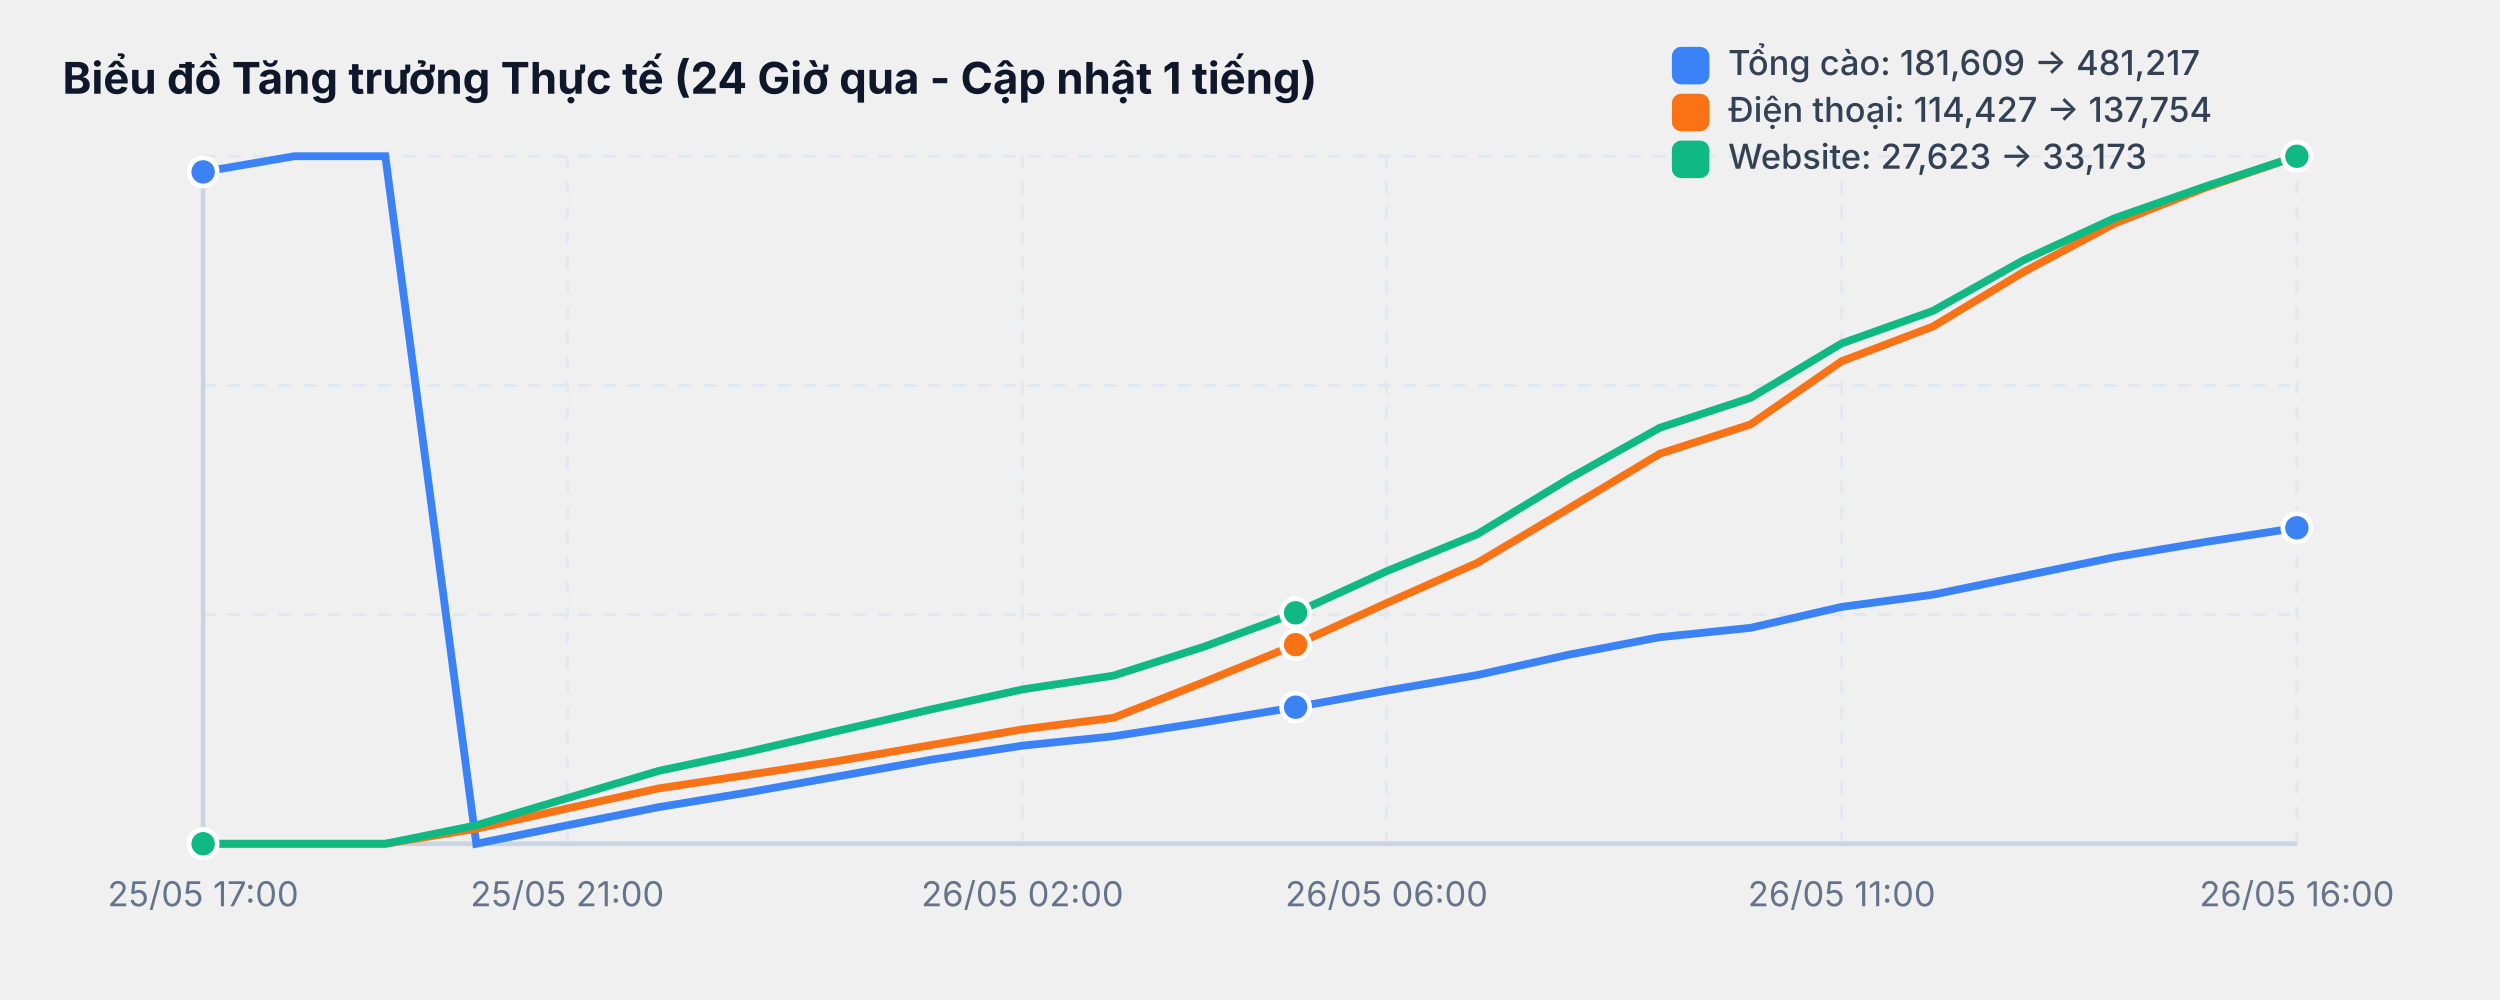
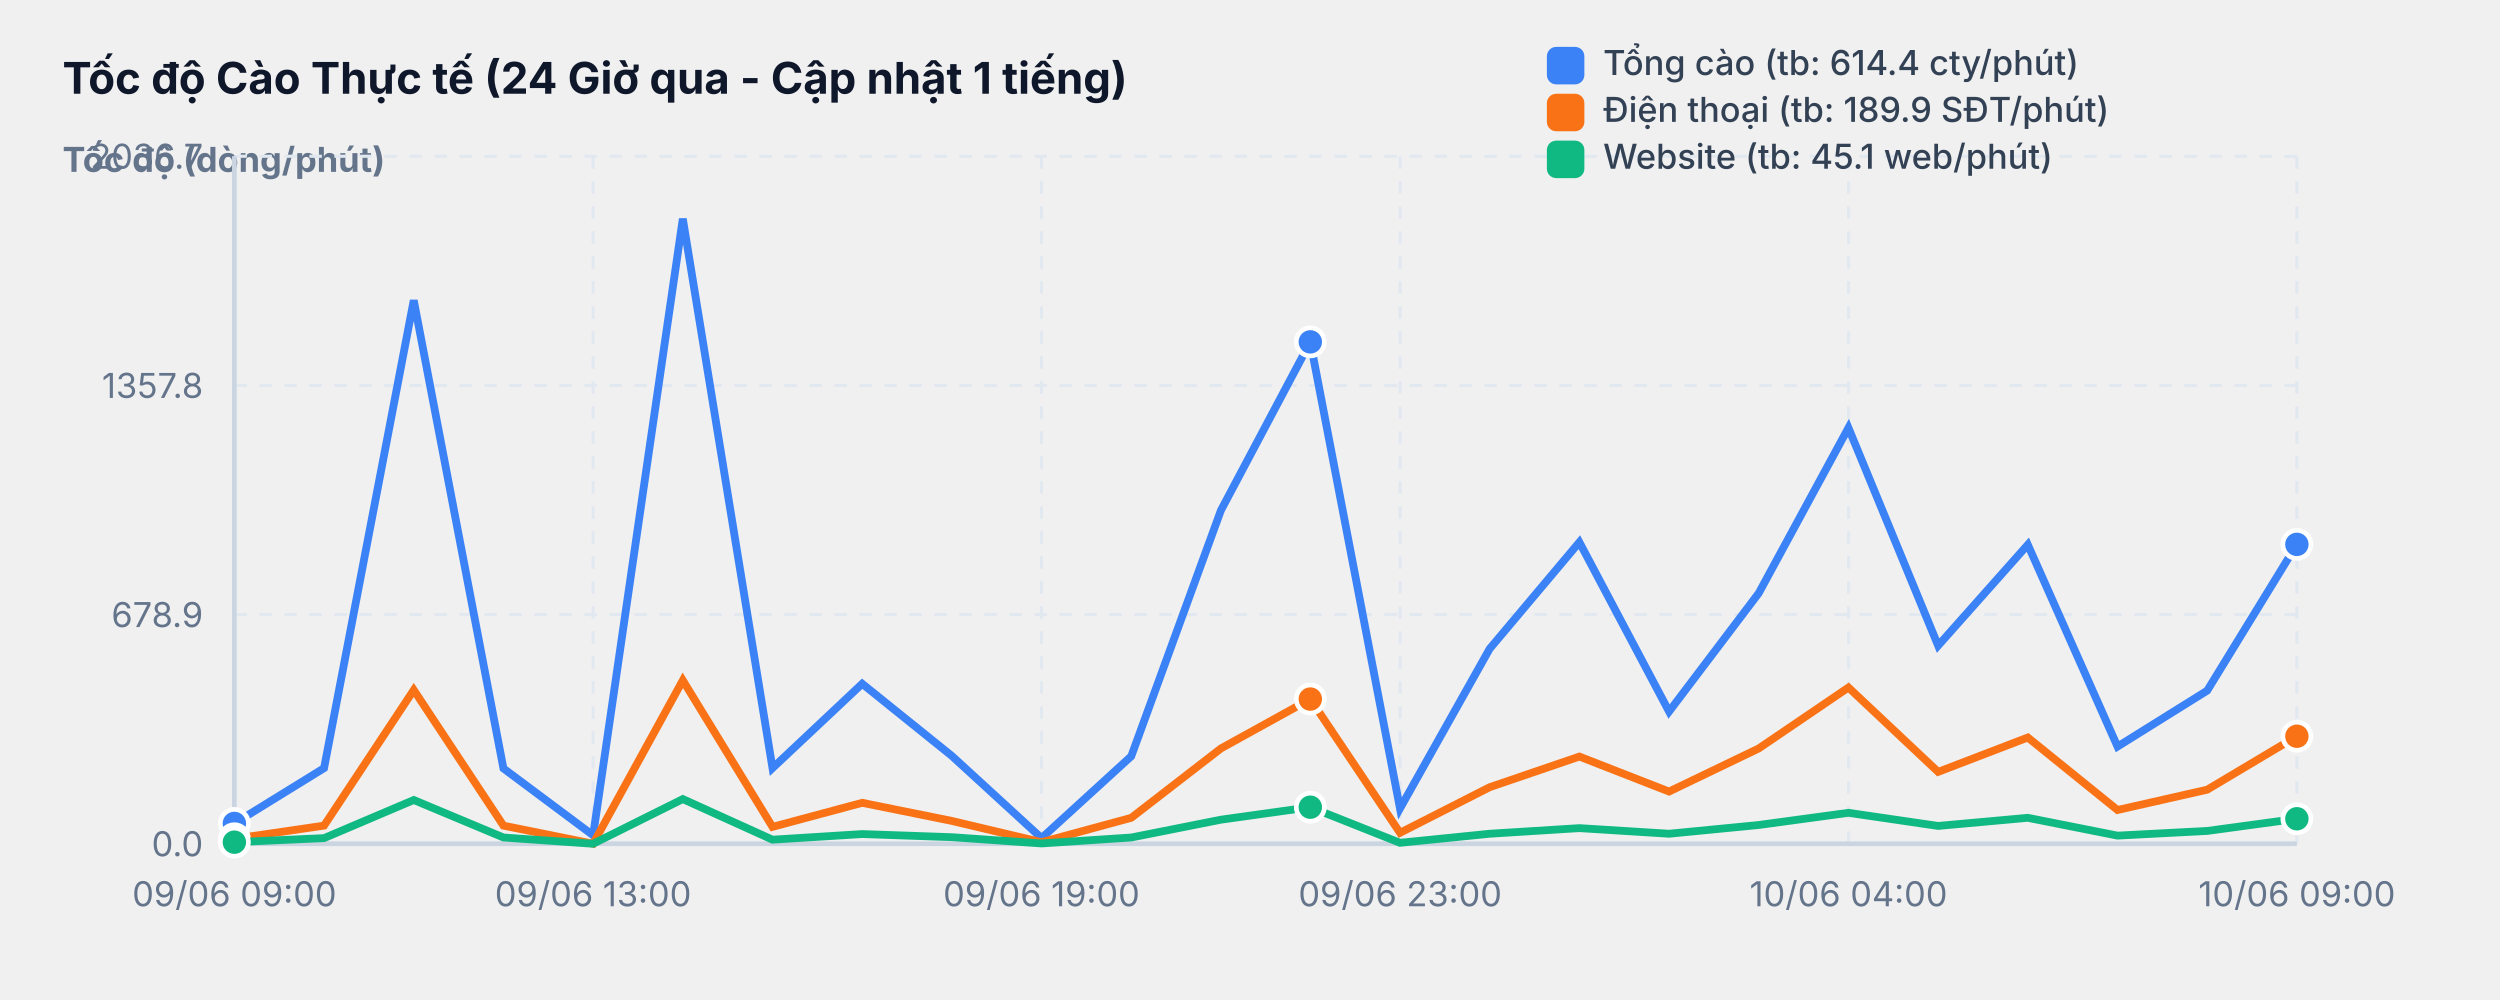
<svg xmlns="http://www.w3.org/2000/svg" viewBox="0 0 800 320" width="100%" height="320" style="background-color: #f8fafc; border: 1px solid #e2e8f0; border-radius: 12px; font-family: system-ui, -apple-system, sans-serif;">
  <style>
        .grid-line { stroke: #e2e8f0; stroke-width: 1; stroke-dasharray: 4 4; fill: none; }
        .axis-line { stroke: #cbd5e1; stroke-width: 1.5; fill: none; }
        .axis-text { fill: #64748b; font-size: 11px; }
        .title { fill: #0f172a; font-size: 14px; font-weight: bold; }
        .legend-text { fill: #334155; font-size: 11px; font-weight: 500; }
        .line-total { stroke: #3b82f6; stroke-width: 2.5; fill: none; stroke-linecap: round; }
        .line-phone { stroke: #f97316; stroke-width: 2.5; fill: none; stroke-linecap: round; }
        .line-web { stroke: #10b981; stroke-width: 2.5; fill: none; stroke-linecap: round; }
        .dot-total { fill: #3b82f6; stroke: #ffffff; stroke-width: 1.5; }
        .dot-phone { fill: #f97316; stroke: #ffffff; stroke-width: 1.5; }
        .dot-web { fill: #10b981; stroke: #ffffff; stroke-width: 1.5; }
        @media (prefers-color-scheme: dark) {
            svg { background-color: #0f172a !important; border-color: #334155 !important; }
            .grid-line { stroke: #334155; }
            .axis-line { stroke: #475569; }
            .axis-text { fill: #94a3b8; }
            .title { fill: #f8fafc; }
            .legend-text { fill: #cbd5e1; }
            .dot-total { stroke: #0f172a; }
            .dot-phone { stroke: #0f172a; }
            .dot-web { stroke: #0f172a; }
        }
    </style>
-   <text x="20" y="30" class="title">Biểu đồ Tăng trưởng Thực tế (24 Giờ qua - Cập nhật 1 tiếng)</text>
-   <line x1="65" y1="50.0" x2="735" y2="50.0" class="grid-line" />
-   <line x1="65" y1="123.333" x2="735" y2="123.333" class="grid-line" />
-   <line x1="65" y1="196.667" x2="735" y2="196.667" class="grid-line" />
-   <line x1="65" y1="270.0" x2="735" y2="270.0" class="grid-line" />
-   <line x1="65.0" y1="50" x2="65.0" y2="270" class="grid-line" />
-   <text x="65.0" y="290" text-anchor="middle" class="axis-text">25/05 17:00</text>
-   <line x1="181.522" y1="50" x2="181.522" y2="270" class="grid-line" />
-   <text x="181.522" y="290" text-anchor="middle" class="axis-text">25/05 21:00</text>
-   <line x1="327.174" y1="50" x2="327.174" y2="270" class="grid-line" />
-   <text x="327.174" y="290" text-anchor="middle" class="axis-text">26/05 02:00</text>
-   <line x1="443.696" y1="50" x2="443.696" y2="270" class="grid-line" />
-   <text x="443.696" y="290" text-anchor="middle" class="axis-text">26/05 06:00</text>
-   <line x1="589.348" y1="50" x2="589.348" y2="270" class="grid-line" />
-   <text x="589.348" y="290" text-anchor="middle" class="axis-text">26/05 11:00</text>
+   <text x="20" y="30" class="title">Tốc độ Cào Thực tế (24 Giờ qua - Cập nhật 1 tiếng)</text>
+   <text x="20" y="55" class="axis-text" font-weight="bold">Tốc độ (dòng/phút)</text>
+   <line x1="75" y1="50.0" x2="735" y2="50.0" class="grid-line" />
+   <text x="65" y="54.0" text-anchor="end" class="axis-text">2036.7</text>
+   <line x1="75" y1="123.333" x2="735" y2="123.333" class="grid-line" />
+   <text x="65" y="127.333" text-anchor="end" class="axis-text">1357.8</text>
+   <line x1="75" y1="196.667" x2="735" y2="196.667" class="grid-line" />
+   <text x="65" y="200.667" text-anchor="end" class="axis-text">678.9</text>
+   <line x1="75" y1="270.0" x2="735" y2="270.0" class="grid-line" />
+   <text x="65" y="274.0" text-anchor="end" class="axis-text">0.0</text>
+   <line x1="75.0" y1="50" x2="75.0" y2="270" class="grid-line" />
+   <text x="75.0" y="290" text-anchor="middle" class="axis-text">09/06 09:00</text>
+   <line x1="189.783" y1="50" x2="189.783" y2="270" class="grid-line" />
+   <text x="189.783" y="290" text-anchor="middle" class="axis-text">09/06 13:00</text>
+   <line x1="333.261" y1="50" x2="333.261" y2="270" class="grid-line" />
+   <text x="333.261" y="290" text-anchor="middle" class="axis-text">09/06 19:00</text>
+   <line x1="448.043" y1="50" x2="448.043" y2="270" class="grid-line" />
+   <text x="448.043" y="290" text-anchor="middle" class="axis-text">09/06 23:00</text>
+   <line x1="591.522" y1="50" x2="591.522" y2="270" class="grid-line" />
+   <text x="591.522" y="290" text-anchor="middle" class="axis-text">10/06 04:00</text>
  <line x1="735.0" y1="50" x2="735.0" y2="270" class="grid-line" />
-   <text x="735.0" y="290" text-anchor="middle" class="axis-text">26/05 16:00</text>
-   <line x1="65" y1="50" x2="65" y2="270" class="axis-line" />
-   <line x1="65" y1="270" x2="735" y2="270" class="axis-line" />
-   <path d="M 65.0 55.0 L 94.1 50.0 L 123.3 50.0 L 152.4 270.0 L 181.5 264.1 L 210.7 258.3 L 239.8 253.5 L 268.9 248.3 L 298.0 243.1 L 327.2 238.6 L 356.3 235.6 L 385.4 231.1 L 414.6 226.3 L 443.7 221.0 L 472.8 216.0 L 502.0 209.5 L 531.1 203.9 L 560.2 200.9 L 589.3 194.2 L 618.5 190.3 L 647.6 184.3 L 676.7 178.3 L 705.9 173.4 L 735.0 168.9" class="line-total" />
-   <circle cx="65.0" cy="55.0" r="4.5" class="dot-total" />
-   <circle cx="414.6" cy="226.3" r="4.5" class="dot-total" />
-   <circle cx="735.0" cy="168.9" r="4.5" class="dot-total" />
-   <path d="M 65.0 270.0 L 94.1 270.0 L 123.3 270.0 L 152.4 265.2 L 181.5 258.7 L 210.7 252.3 L 239.8 247.9 L 268.9 243.4 L 298.0 238.4 L 327.2 233.4 L 356.3 229.7 L 385.4 218.2 L 414.6 206.3 L 443.7 193.0 L 472.8 180.1 L 502.0 162.7 L 531.1 145.2 L 560.2 135.8 L 589.3 115.6 L 618.5 104.5 L 647.6 87.0 L 676.7 71.5 L 705.9 60.0 L 735.0 50.0" class="line-phone" />
-   <circle cx="65.0" cy="270.0" r="4.5" class="dot-phone" />
-   <circle cx="414.6" cy="206.3" r="4.5" class="dot-phone" />
-   <circle cx="735.0" cy="50.0" r="4.5" class="dot-phone" />
-   <path d="M 65.0 270.0 L 94.1 270.0 L 123.3 270.0 L 152.4 264.1 L 181.5 255.4 L 210.7 246.7 L 239.8 240.5 L 268.9 233.7 L 298.0 227.0 L 327.2 220.6 L 356.3 216.2 L 385.4 206.9 L 414.6 196.1 L 443.7 182.8 L 472.8 170.9 L 502.0 153.2 L 531.1 136.9 L 560.2 127.3 L 589.3 109.9 L 618.5 99.5 L 647.6 83.2 L 676.7 69.8 L 705.9 59.6 L 735.0 50.0" class="line-web" />
-   <circle cx="65.0" cy="270.0" r="4.5" class="dot-web" />
-   <circle cx="414.6" cy="196.1" r="4.5" class="dot-web" />
-   <circle cx="735.0" cy="50.0" r="4.5" class="dot-web" />
-   <rect x="535" y="15" width="12" height="12" rx="3" fill="#3b82f6" />
-   <text x="553" y="24" class="legend-text">Tổng cào: 181,609 → 481,217</text>
-   <rect x="535" y="30" width="12" height="12" rx="3" fill="#f97316" />
-   <text x="553" y="39" class="legend-text">Điện thoại: 114,427 → 137,754</text>
-   <rect x="535" y="45" width="12" height="12" rx="3" fill="#10b981" />
-   <text x="553" y="54" class="legend-text">Website: 27,623 → 33,173</text>
+   <text x="735.0" y="290" text-anchor="middle" class="axis-text">10/06 09:00</text>
+   <line x1="75" y1="50" x2="75" y2="270" class="axis-line" />
+   <line x1="75" y1="270" x2="735" y2="270" class="axis-line" />
+   <path d="M 75.0 263.5 L 103.7 245.8 L 132.4 96.1 L 161.1 245.9 L 189.8 267.3 L 218.5 70.0 L 247.2 245.8 L 275.9 218.8 L 304.6 241.9 L 333.3 268.2 L 362.0 242.0 L 390.7 163.3 L 419.3 109.4 L 448.0 258.7 L 476.7 207.6 L 505.4 173.5 L 534.1 227.7 L 562.8 189.8 L 591.5 136.9 L 620.2 206.6 L 648.9 174.3 L 677.6 238.9 L 706.3 221.0 L 735.0 174.2" class="line-total" />
+   <circle cx="75.0" cy="263.5" r="4.5" class="dot-total" />
+   <circle cx="419.3" cy="109.4" r="4.5" class="dot-total" />
+   <circle cx="735.0" cy="174.2" r="4.5" class="dot-total" />
+   <path d="M 75.0 268.4 L 103.7 264.2 L 132.4 220.8 L 161.1 264.2 L 189.8 270.0 L 218.5 217.7 L 247.2 264.6 L 275.9 256.9 L 304.6 262.7 L 333.3 269.5 L 362.0 261.7 L 390.7 239.5 L 419.3 223.7 L 448.0 266.5 L 476.7 251.9 L 505.4 242.1 L 534.1 253.3 L 562.8 239.5 L 591.5 220.0 L 620.2 247.0 L 648.9 236.0 L 677.6 259.2 L 706.3 252.7 L 735.0 235.6" class="line-phone" />
+   <circle cx="75.0" cy="268.4" r="4.5" class="dot-phone" />
+   <circle cx="419.3" cy="223.7" r="4.5" class="dot-phone" />
+   <circle cx="735.0" cy="235.6" r="4.5" class="dot-phone" />
+   <path d="M 75.0 269.5 L 103.7 268.2 L 132.4 256.0 L 161.1 268.0 L 189.8 270.0 L 218.5 255.7 L 247.2 268.7 L 275.9 266.9 L 304.6 267.9 L 333.3 269.9 L 362.0 268.0 L 390.7 262.3 L 419.3 258.3 L 448.0 269.7 L 476.7 266.8 L 505.4 265.0 L 534.1 266.8 L 562.8 264.0 L 591.5 260.1 L 620.2 264.3 L 648.9 261.7 L 677.6 267.4 L 706.3 265.9 L 735.0 262.0" class="line-web" />
+   <circle cx="75.0" cy="269.5" r="4.5" class="dot-web" />
+   <circle cx="419.3" cy="258.3" r="4.5" class="dot-web" />
+   <circle cx="735.0" cy="262.0" r="4.5" class="dot-web" />
+   <rect x="495" y="15" width="12" height="12" rx="3" fill="#3b82f6" />
+   <text x="513" y="24" class="legend-text">Tổng cào (tb: 614.4 cty/phút)</text>
+   <rect x="495" y="30" width="12" height="12" rx="3" fill="#f97316" />
+   <text x="513" y="39" class="legend-text">Điện thoại (tb: 189.9 SĐT/phút)</text>
+   <rect x="495" y="45" width="12" height="12" rx="3" fill="#10b981" />
+   <text x="513" y="54" class="legend-text">Website (tb: 45.1 web/phút)</text>
</svg>
